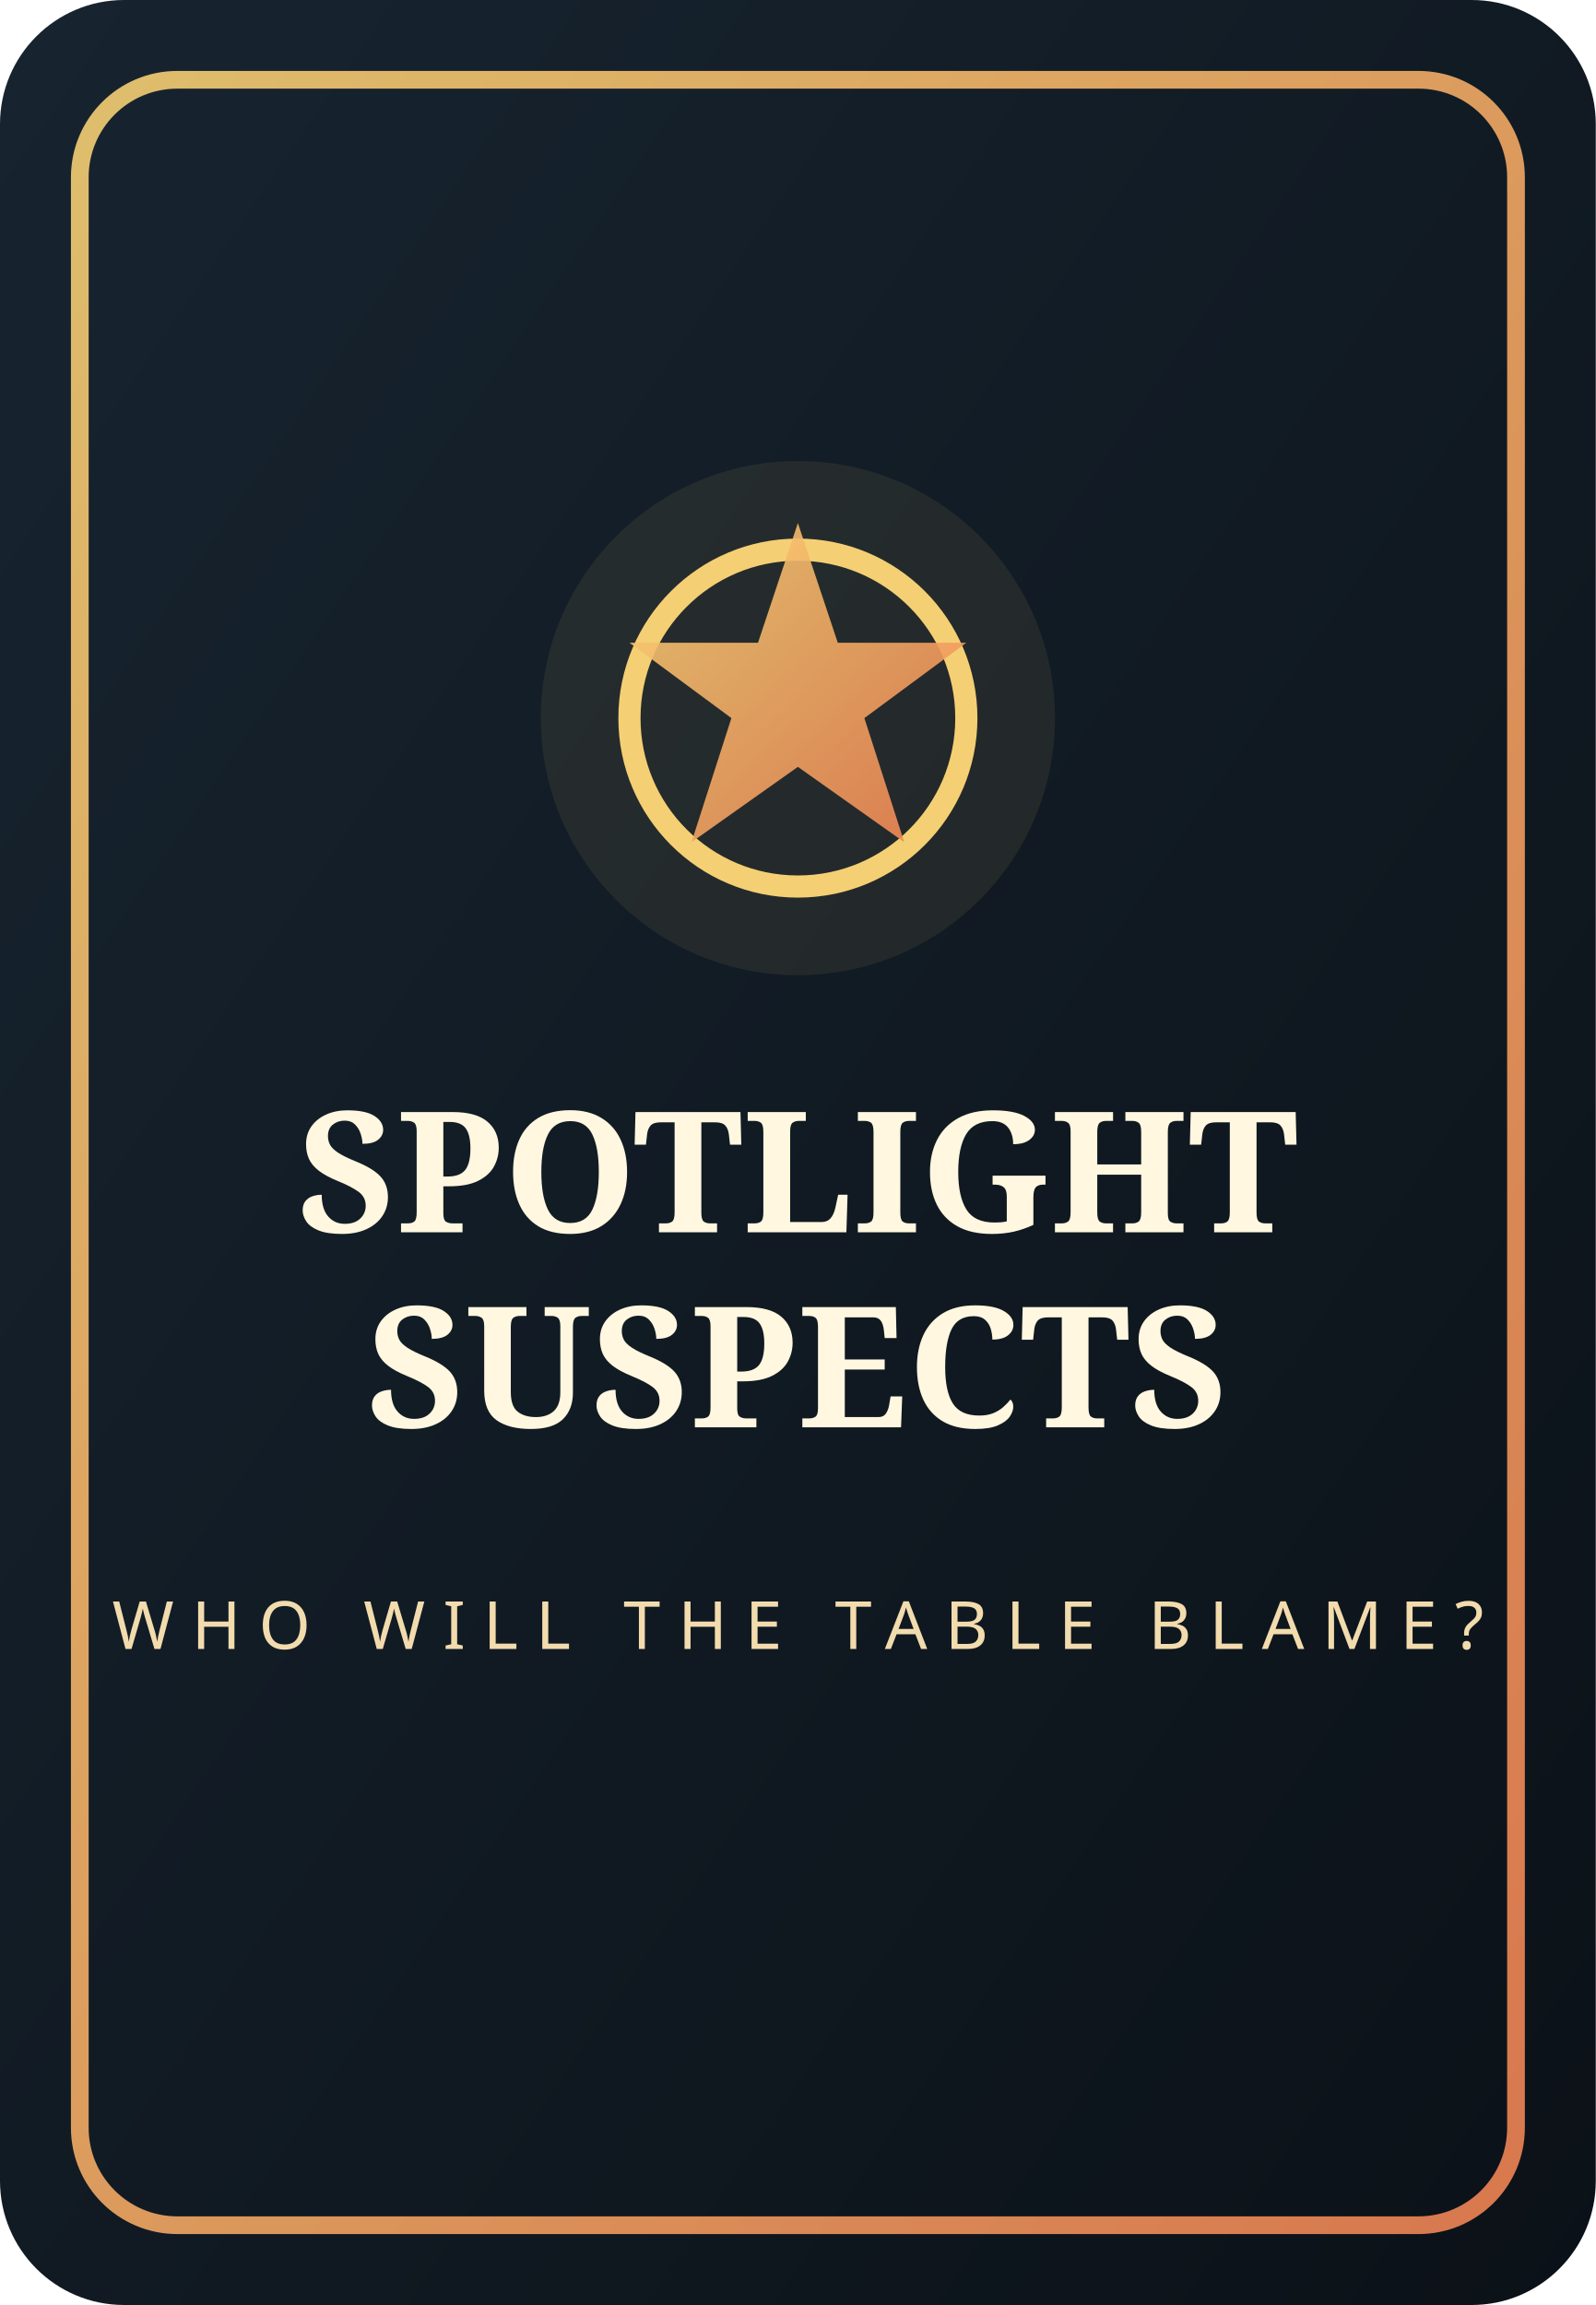
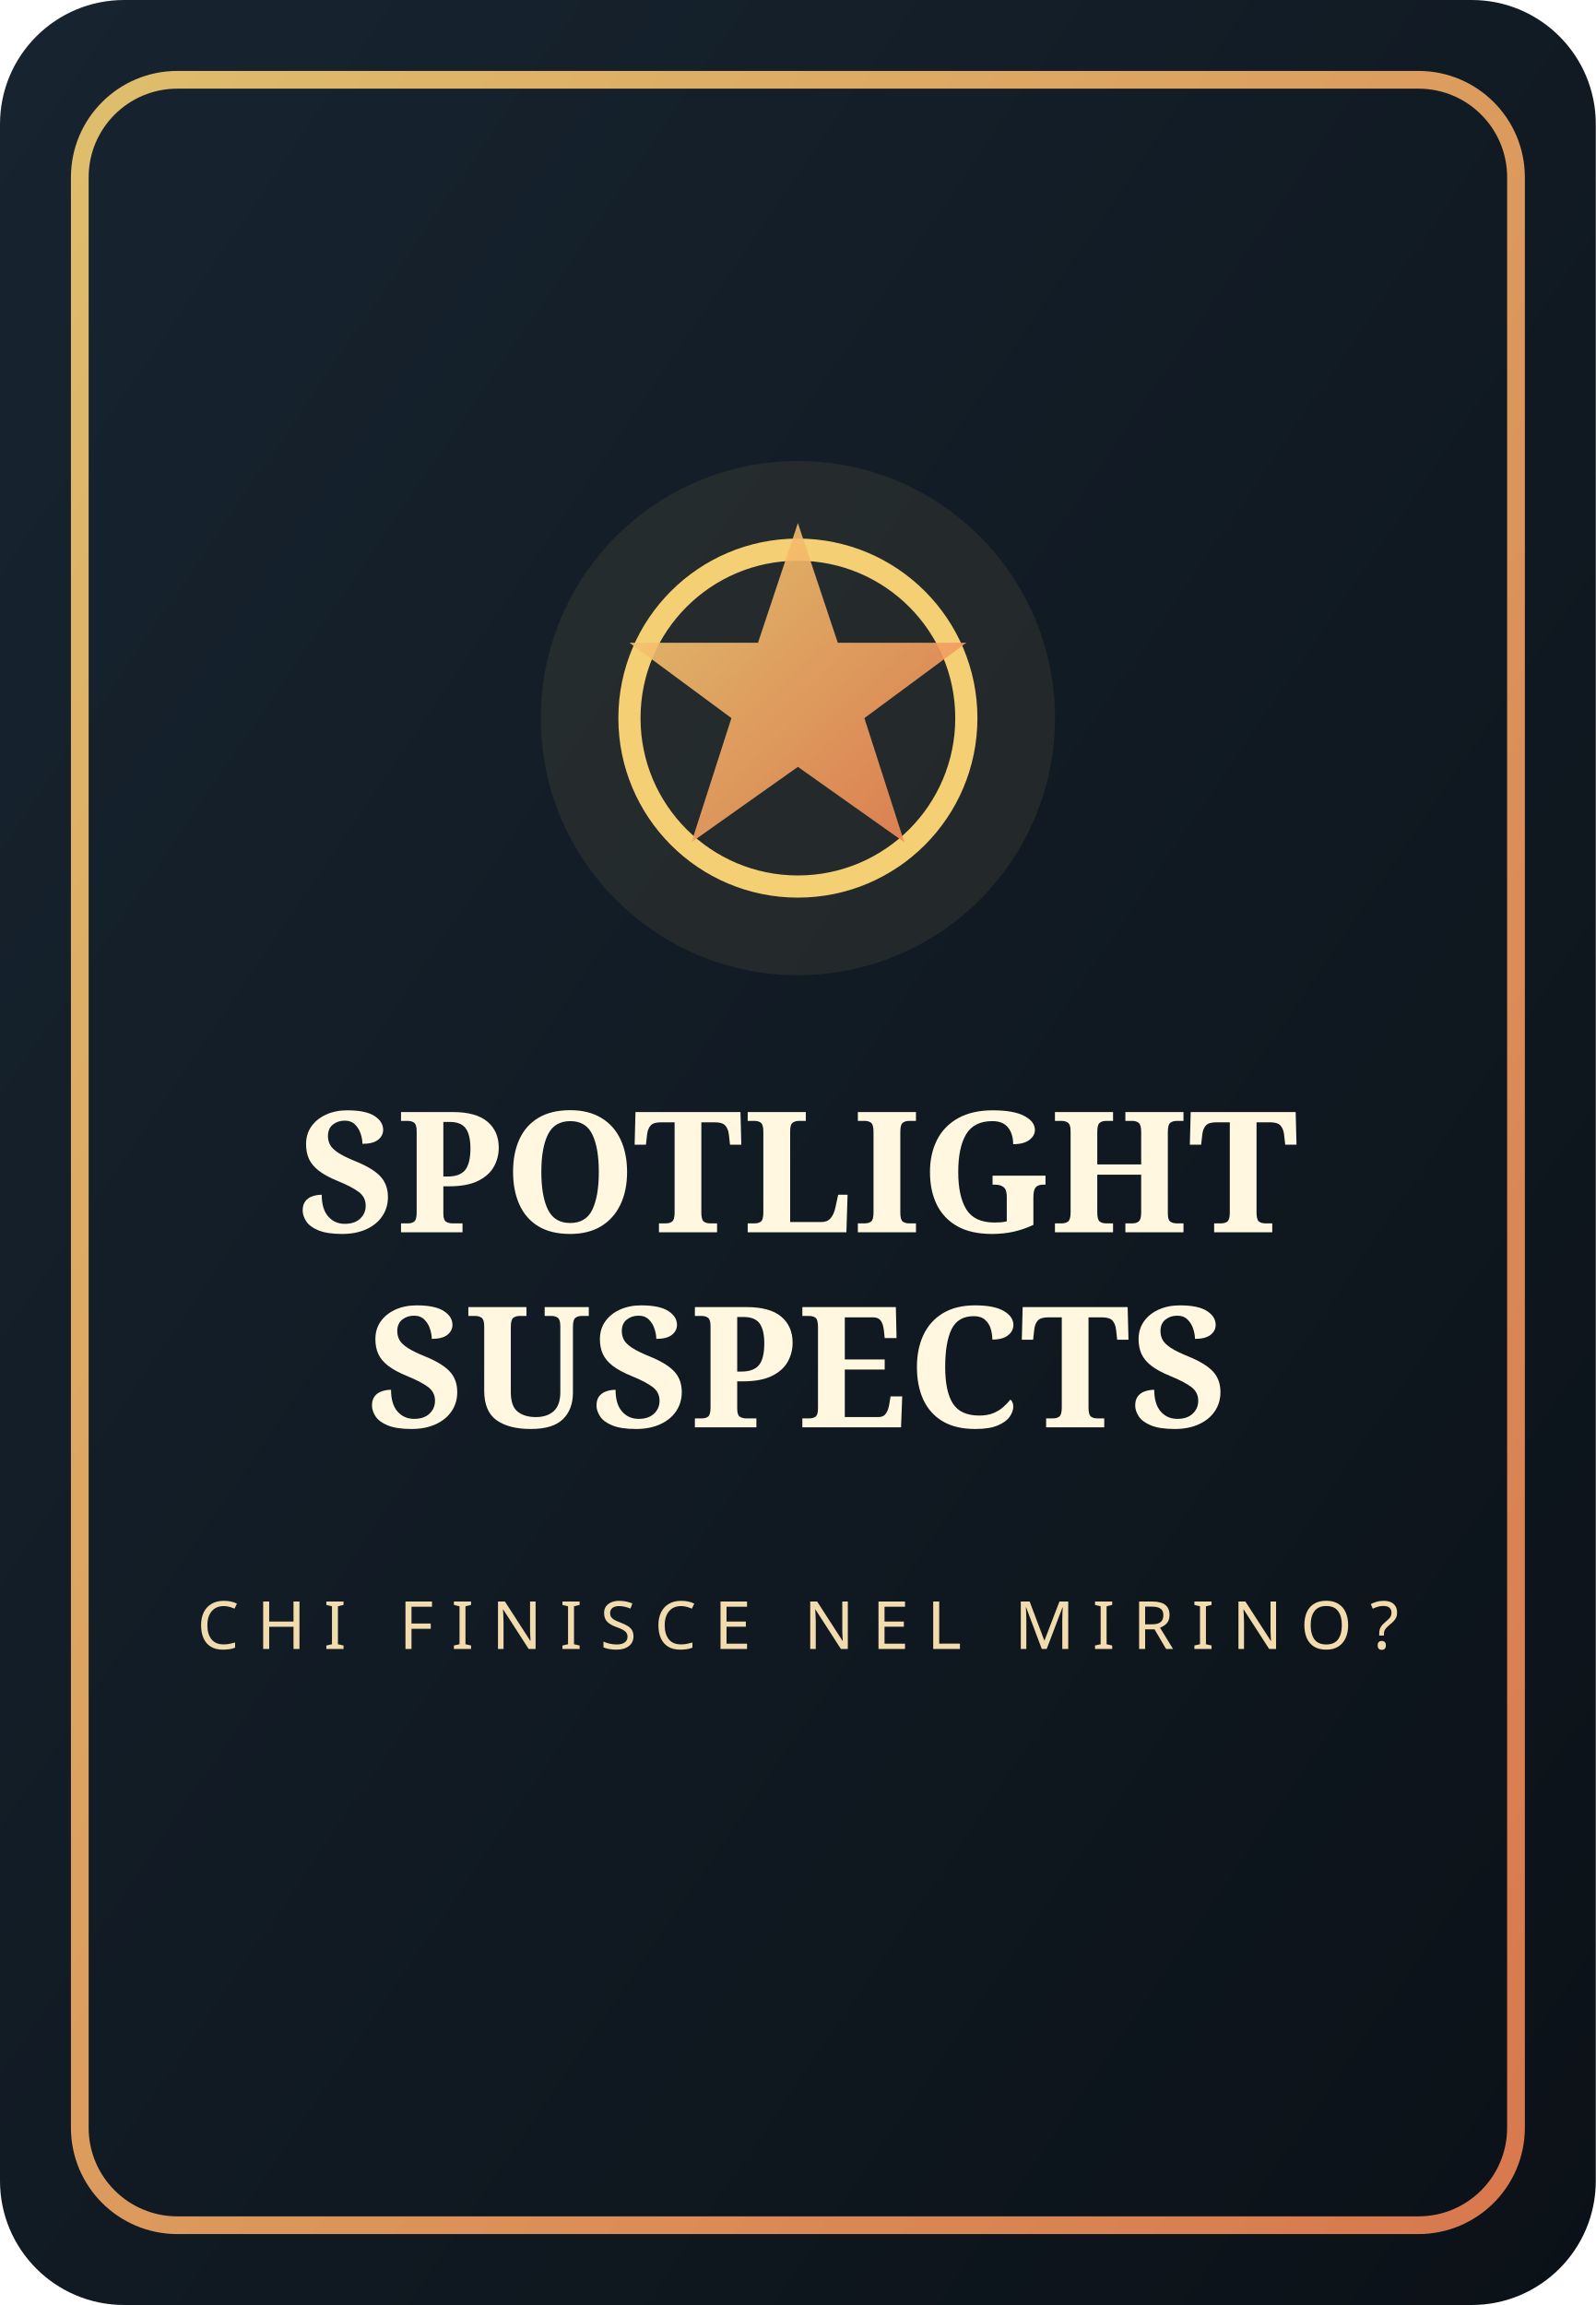
<svg xmlns="http://www.w3.org/2000/svg" viewBox="0 0 360 520" role="img" aria-label="Spotlight Suspects card back">
  <defs>
    <linearGradient id="bg" x1="0%" y1="0%" x2="100%" y2="100%">
      <stop offset="0%" stop-color="#172430" />
      <stop offset="100%" stop-color="#0b1117" />
    </linearGradient>
    <linearGradient id="shine" x1="0%" y1="0%" x2="100%" y2="100%">
      <stop offset="0%" stop-color="#f5cf73" stop-opacity="0.9" />
      <stop offset="100%" stop-color="#ef8354" stop-opacity="0.9" />
    </linearGradient>
  </defs>
  <rect width="360" height="520" rx="28" fill="url(#bg)" />
  <rect x="18" y="18" width="324" height="484" rx="22" fill="none" stroke="url(#shine)" stroke-width="4" />
  <circle cx="180" cy="162" r="58" fill="#f5cf73" fill-opacity="0.08" />
  <circle cx="180" cy="162" r="38" fill="none" stroke="#f5cf73" stroke-width="5" />
  <path d="M180 118l9 27h29l-23 17 9 28-24-17-24 17 9-28-23-17h29z" fill="url(#shine)" />
  <text x="180" y="278" text-anchor="middle" font-size="38" fill="#fff7df" font-family="Georgia, serif" font-weight="700">SPOTLIGHT</text>
  <text x="180" y="322" text-anchor="middle" font-size="38" fill="#fff7df" font-family="Georgia, serif" font-weight="700">SUSPECTS</text>
-   <text x="180" y="372" text-anchor="middle" font-size="15" fill="#f2dbad" font-family="'Trebuchet MS', sans-serif" letter-spacing="4">WHO WILL THE TABLE BLAME?</text>
+   <text x="180" y="372" text-anchor="middle" font-size="15" fill="#f2dbad" font-family="'Trebuchet MS', sans-serif" letter-spacing="4">CHI FINISCE NEL MIRINO?</text>
</svg>
